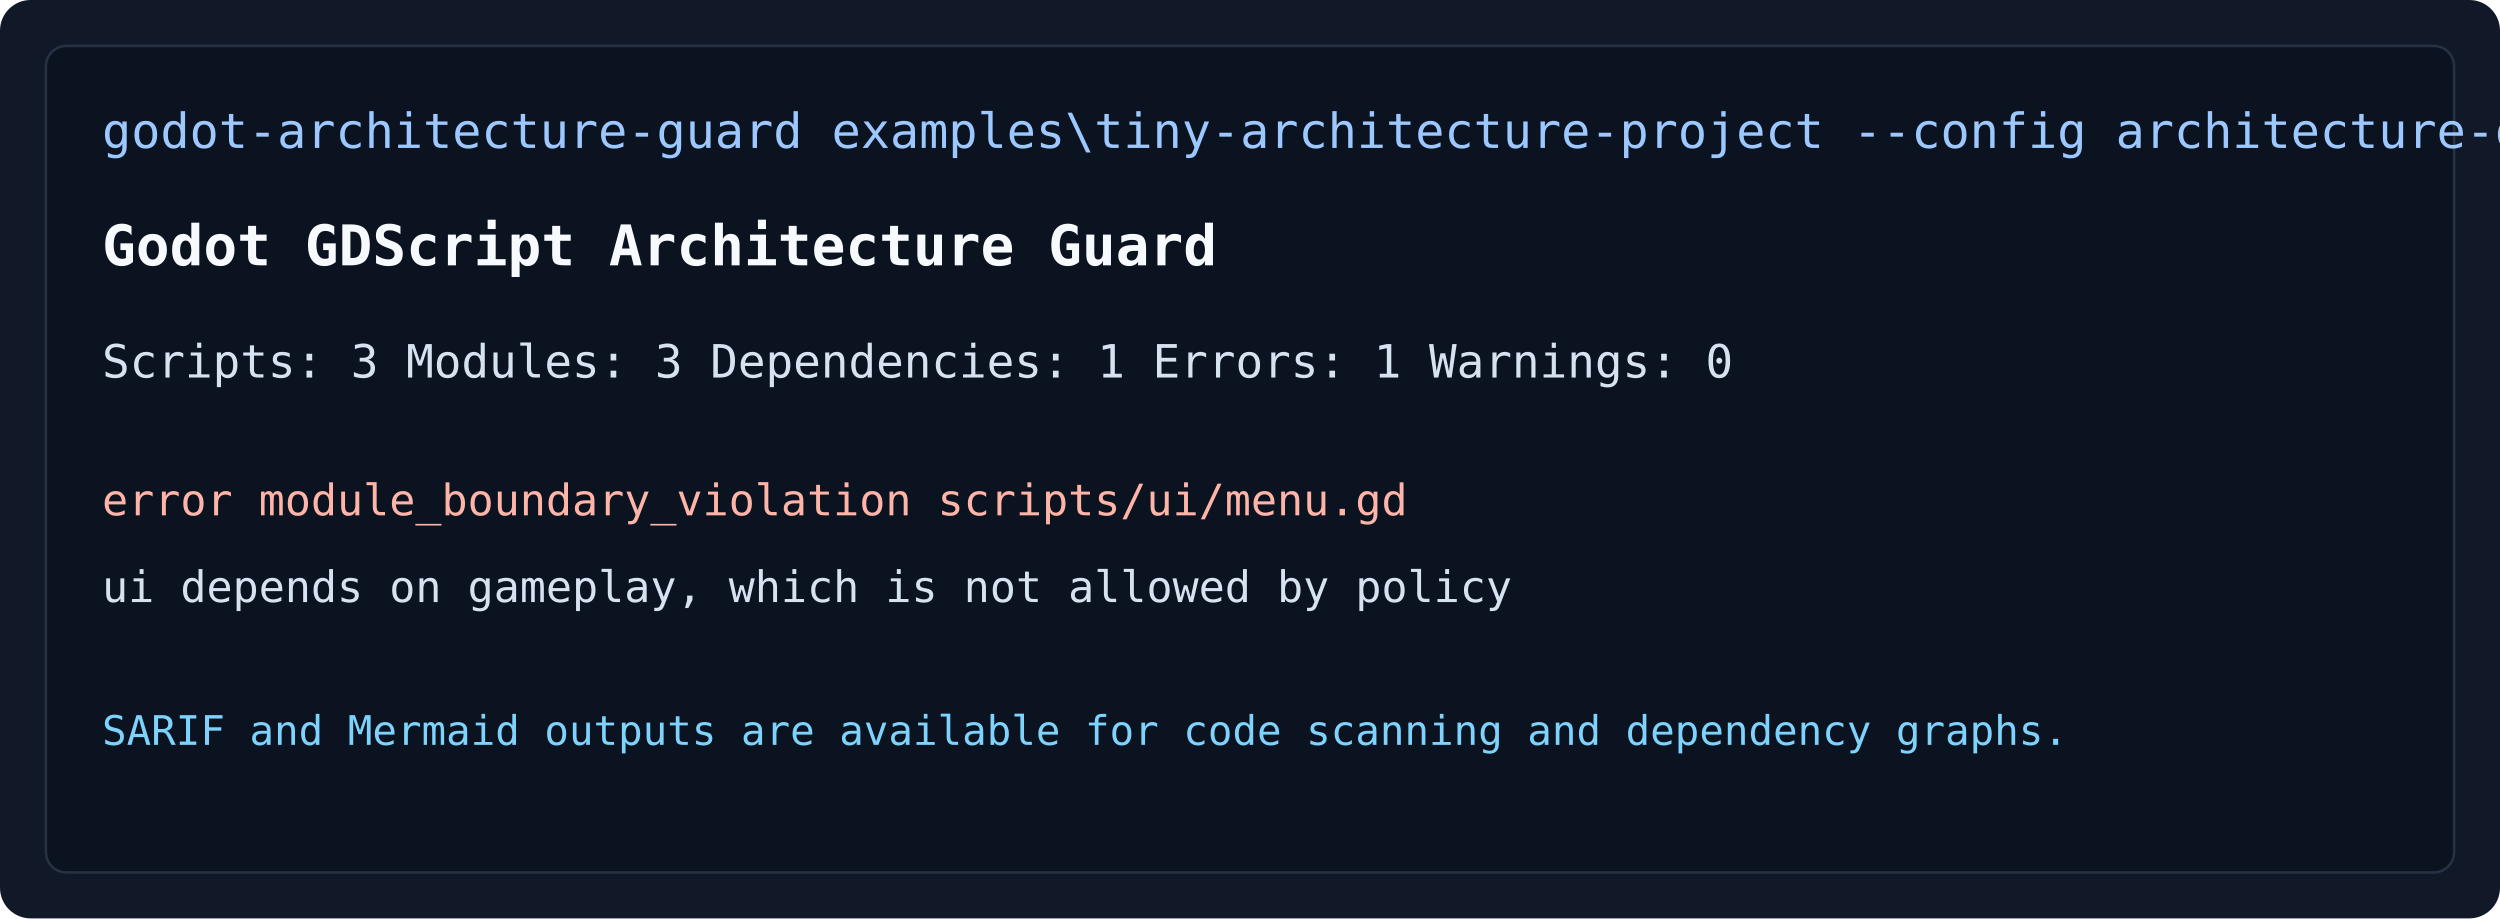
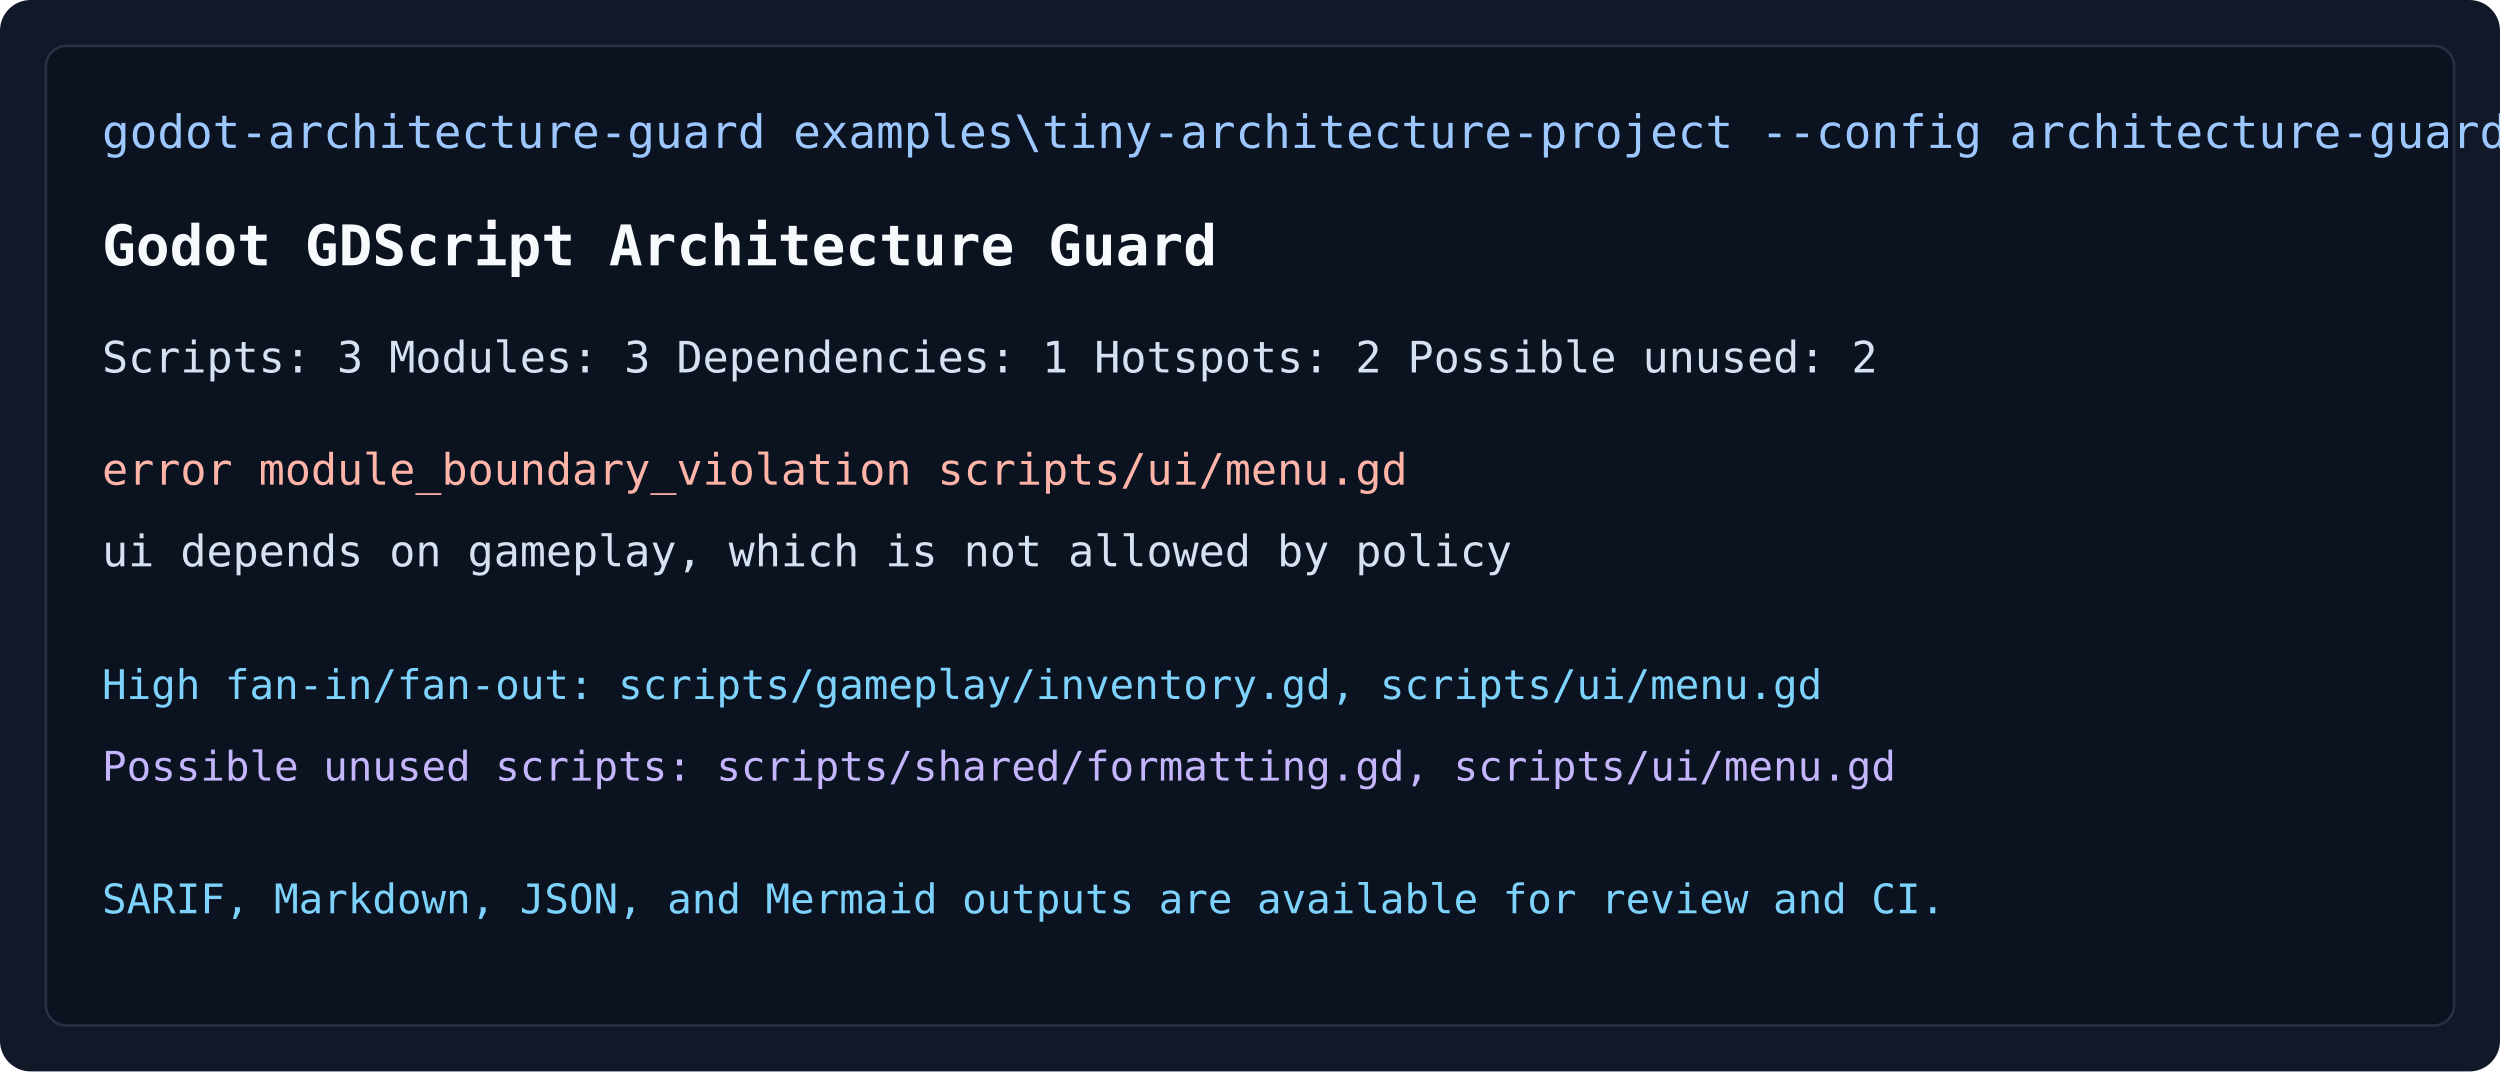
- <svg xmlns="http://www.w3.org/2000/svg" width="980" height="360" role="img" aria-label="Godot GDScript Architecture Guard report">
-   <rect width="980" height="360" rx="12" fill="#111827" />
-   <rect x="18" y="18" width="944" height="324" rx="8" fill="#0b1220" stroke="#263244" />
-   <text x="40" y="58" fill="#9cc8ff" font-family="Consolas, Menlo, monospace" font-size="19">godot-architecture-guard examples\tiny-architecture-project --config architecture-guard.toml</text>
+ <svg xmlns="http://www.w3.org/2000/svg" width="980" height="420" role="img" aria-label="Godot GDScript Architecture Guard report">
+   <rect width="980" height="420" rx="12" fill="#111827" />
+   <rect x="18" y="18" width="944" height="384" rx="8" fill="#0b1220" stroke="#263244" />
+   <text x="40" y="58" fill="#9cc8ff" font-family="Consolas, Menlo, monospace" font-size="18">godot-architecture-guard examples\tiny-architecture-project --config architecture-guard.toml --format markdown</text>
  <text x="40" y="104" fill="#f7fafc" font-family="Consolas, Menlo, monospace" font-size="22" font-weight="700">Godot GDScript Architecture Guard</text>
-   <text x="40" y="148" fill="#d7e2f0" font-family="Consolas, Menlo, monospace" font-size="18">Scripts: 3    Modules: 3    Dependencies: 1    Errors: 1    Warnings: 0</text>
-   <text x="40" y="202" fill="#ffb4a8" font-family="Consolas, Menlo, monospace" font-size="17">error module_boundary_violation scripts/ui/menu.gd</text>
-   <text x="40" y="236" fill="#d7e2f0" font-family="Consolas, Menlo, monospace" font-size="17">ui depends on gameplay, which is not allowed by policy</text>
-   <text x="40" y="292" fill="#7dd3fc" font-family="Consolas, Menlo, monospace" font-size="16">SARIF and Mermaid outputs are available for code scanning and dependency graphs.</text>
+   <text x="40" y="146" fill="#d7e2f0" font-family="Consolas, Menlo, monospace" font-size="17">Scripts: 3  Modules: 3  Dependencies: 1  Hotspots: 2  Possible unused: 2</text>
+   <text x="40" y="190" fill="#ffb4a8" font-family="Consolas, Menlo, monospace" font-size="17">error module_boundary_violation scripts/ui/menu.gd</text>
+   <text x="40" y="222" fill="#d7e2f0" font-family="Consolas, Menlo, monospace" font-size="17">ui depends on gameplay, which is not allowed by policy</text>
+   <text x="40" y="274" fill="#7dd3fc" font-family="Consolas, Menlo, monospace" font-size="16">High fan-in/fan-out: scripts/gameplay/inventory.gd, scripts/ui/menu.gd</text>
+   <text x="40" y="306" fill="#c4b5fd" font-family="Consolas, Menlo, monospace" font-size="16">Possible unused scripts: scripts/shared/formatting.gd, scripts/ui/menu.gd</text>
+   <text x="40" y="358" fill="#7dd3fc" font-family="Consolas, Menlo, monospace" font-size="16">SARIF, Markdown, JSON, and Mermaid outputs are available for review and CI.</text>
</svg>
